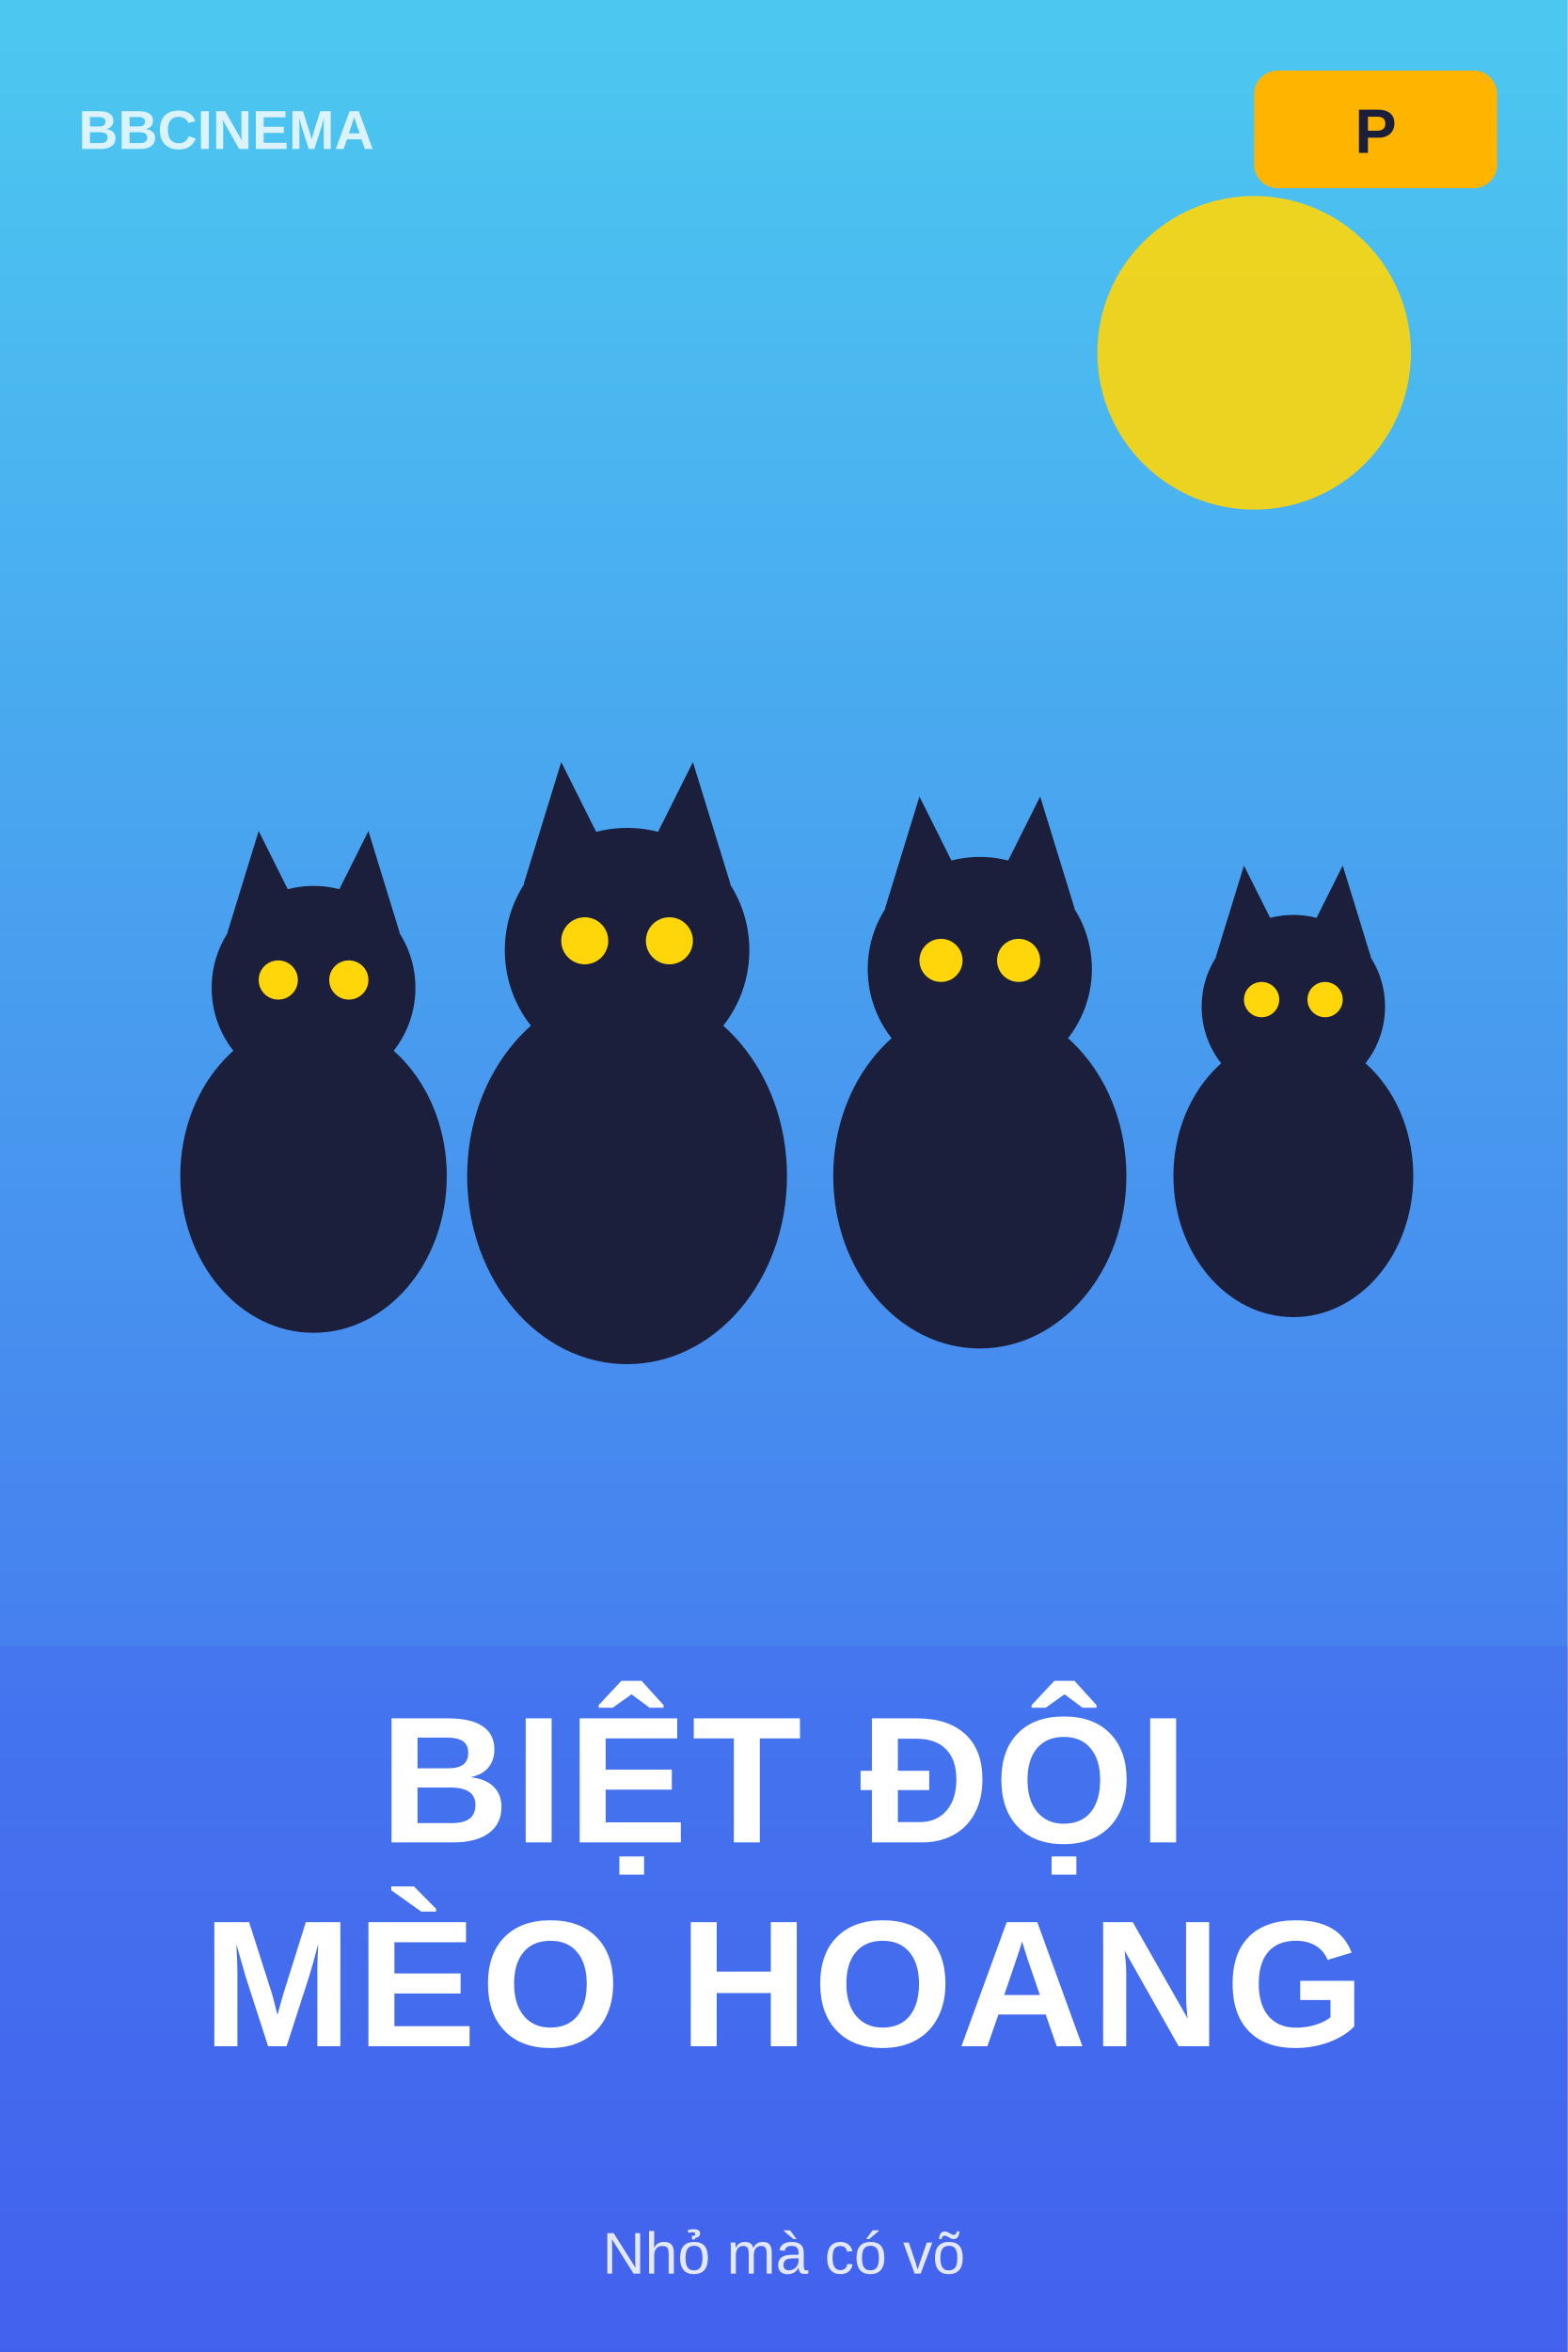
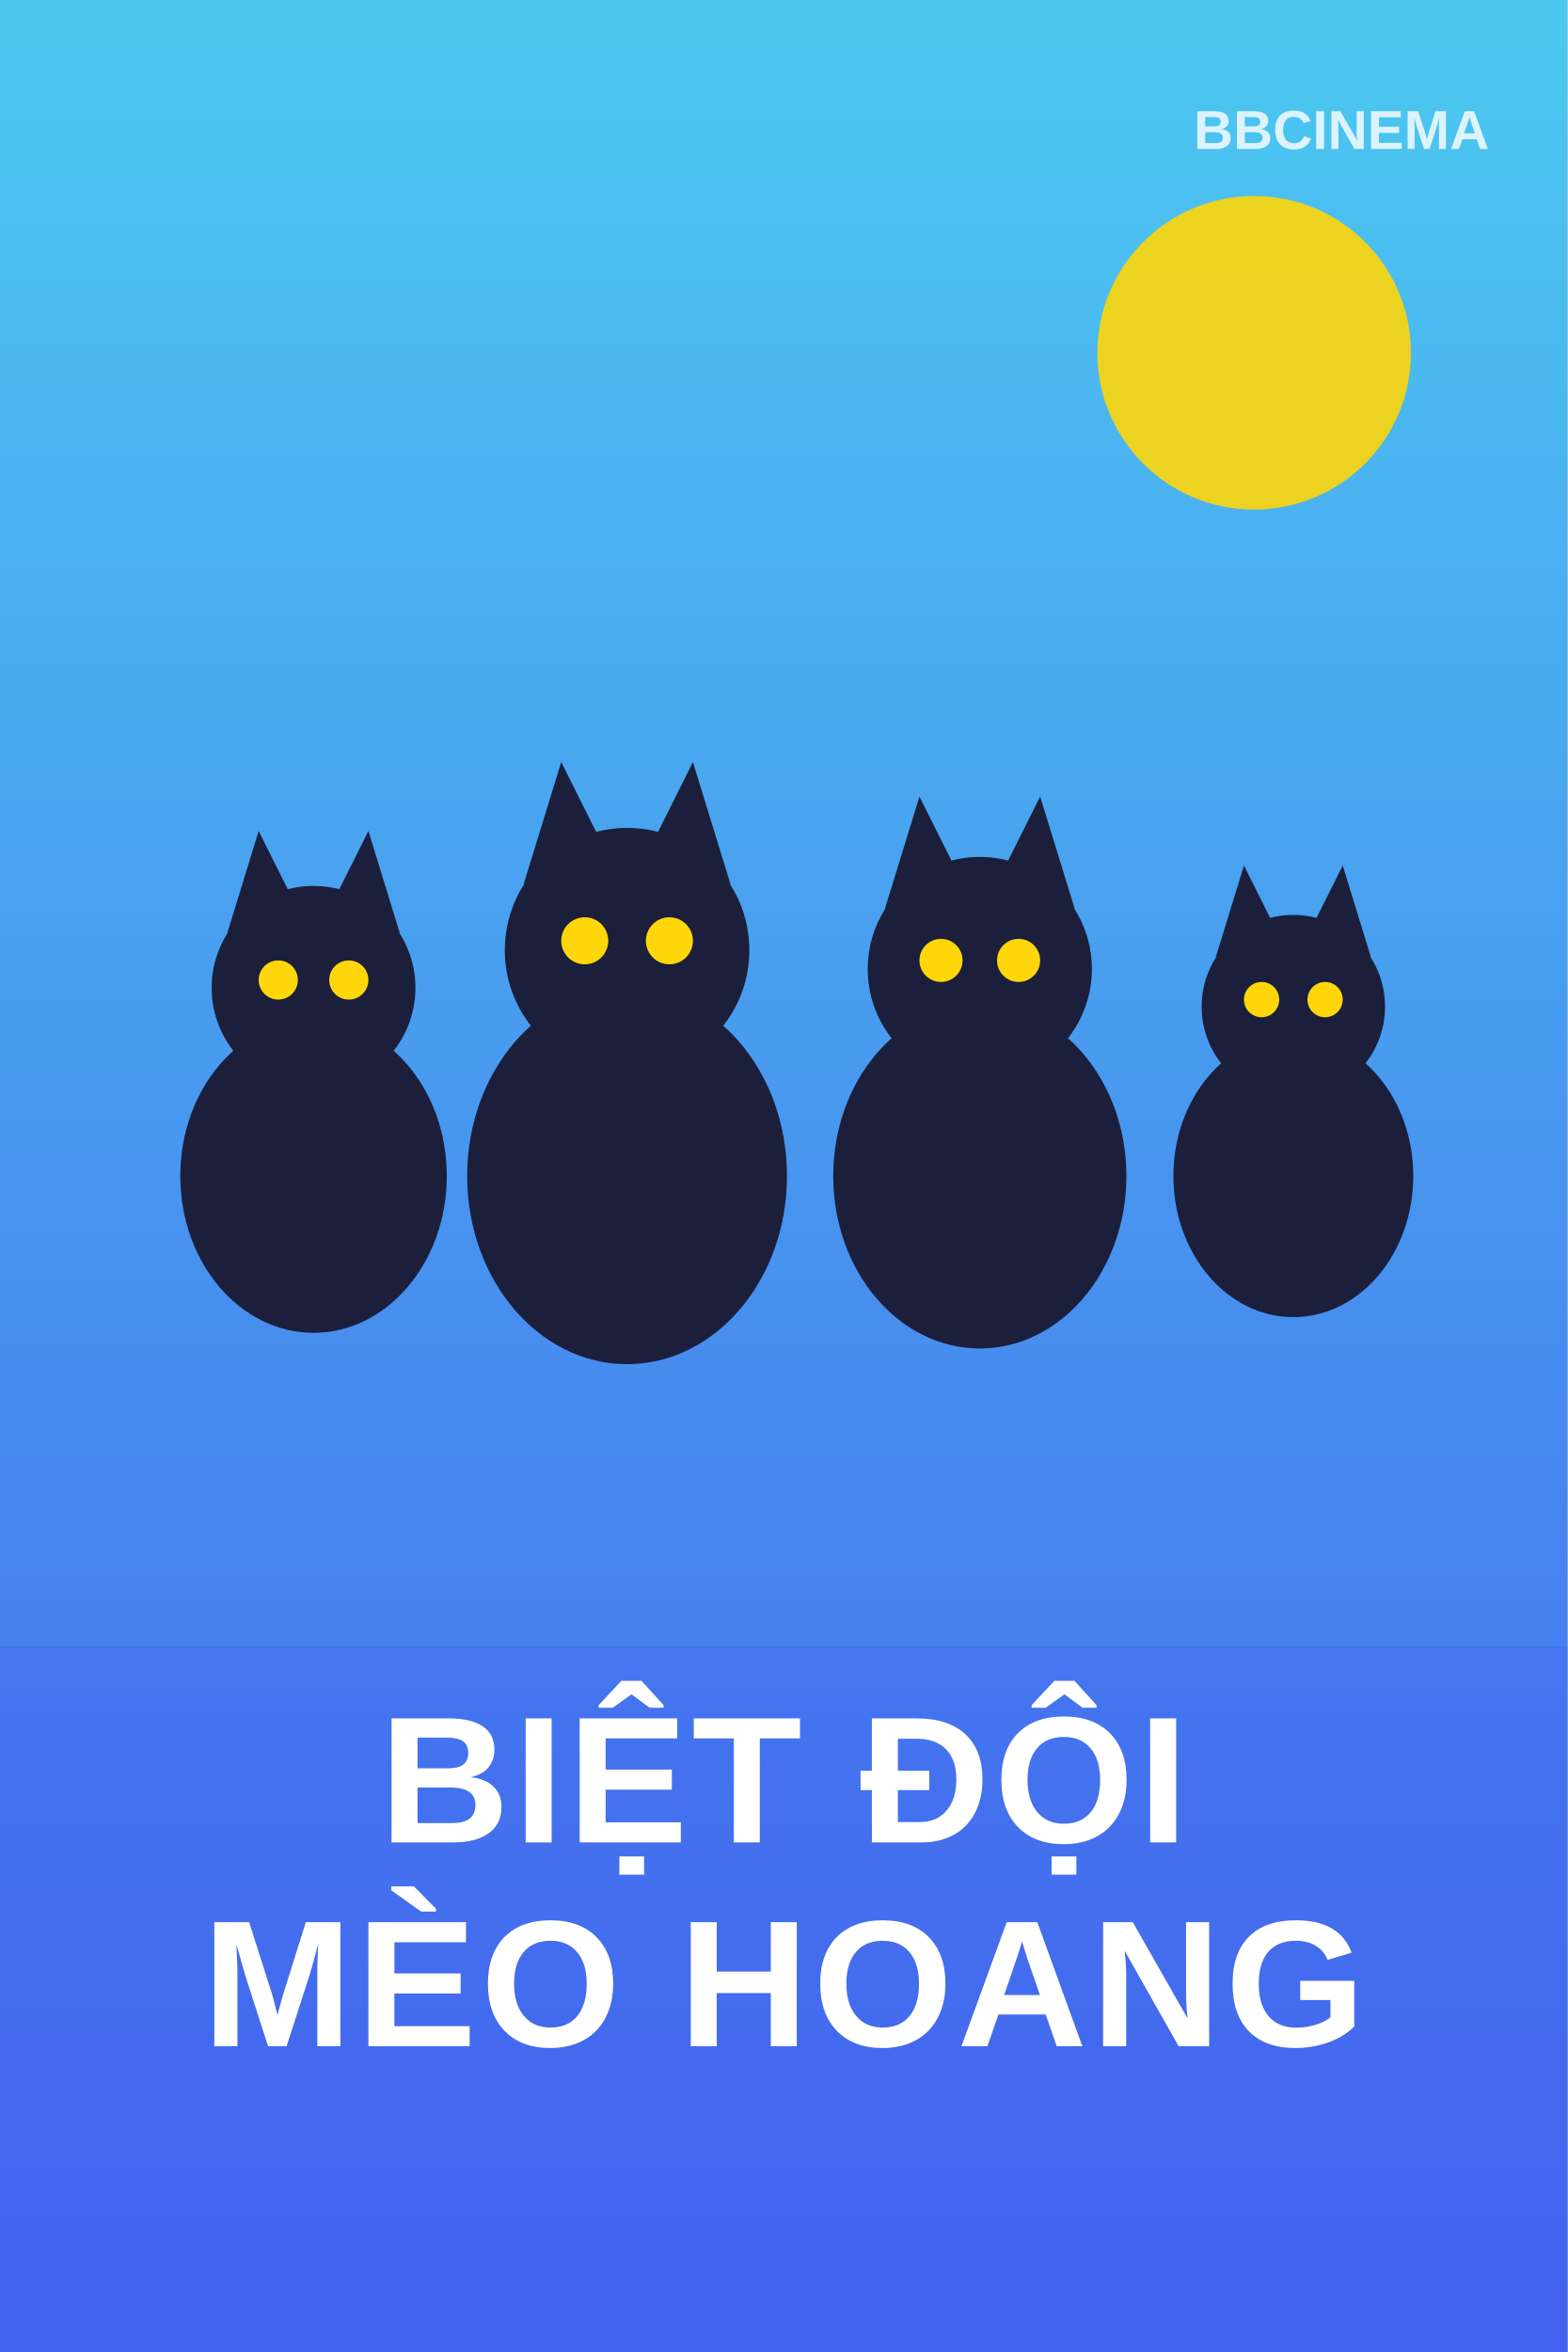
<svg xmlns="http://www.w3.org/2000/svg" viewBox="0 0 400 600" width="400" height="600">
  <defs>
    <linearGradient id="g" x1="0" y1="0" x2="0" y2="1">
      <stop offset="0" stop-color="#4cc9f0" />
      <stop offset="1" stop-color="#4361ee" />
    </linearGradient>
  </defs>
  <rect width="400" height="600" fill="url(#g)" />
  <g transform="translate(80,300) scale(1.0)">
    <ellipse cx="0" cy="0" rx="34" ry="40" fill="#1b1f3b" />
    <circle cx="0" cy="-48" r="26" fill="#1b1f3b" />
    <polygon points="-22,-62 -14,-88 -4,-68" fill="#1b1f3b" />
    <polygon points="22,-62 14,-88 4,-68" fill="#1b1f3b" />
    <circle cx="-9" cy="-50" r="5" fill="#ffd60a" />
    <circle cx="9" cy="-50" r="5" fill="#ffd60a" />
  </g>
  <g transform="translate(160,300) scale(1.2)">
    <ellipse cx="0" cy="0" rx="34" ry="40" fill="#1b1f3b" />
    <circle cx="0" cy="-48" r="26" fill="#1b1f3b" />
    <polygon points="-22,-62 -14,-88 -4,-68" fill="#1b1f3b" />
    <polygon points="22,-62 14,-88 4,-68" fill="#1b1f3b" />
    <circle cx="-9" cy="-50" r="5" fill="#ffd60a" />
    <circle cx="9" cy="-50" r="5" fill="#ffd60a" />
  </g>
  <g transform="translate(250,300) scale(1.1)">
    <ellipse cx="0" cy="0" rx="34" ry="40" fill="#1b1f3b" />
    <circle cx="0" cy="-48" r="26" fill="#1b1f3b" />
    <polygon points="-22,-62 -14,-88 -4,-68" fill="#1b1f3b" />
    <polygon points="22,-62 14,-88 4,-68" fill="#1b1f3b" />
    <circle cx="-9" cy="-50" r="5" fill="#ffd60a" />
    <circle cx="9" cy="-50" r="5" fill="#ffd60a" />
  </g>
  <g transform="translate(330,300) scale(0.9)">
    <ellipse cx="0" cy="0" rx="34" ry="40" fill="#1b1f3b" />
    <circle cx="0" cy="-48" r="26" fill="#1b1f3b" />
    <polygon points="-22,-62 -14,-88 -4,-68" fill="#1b1f3b" />
    <polygon points="22,-62 14,-88 4,-68" fill="#1b1f3b" />
    <circle cx="-9" cy="-50" r="5" fill="#ffd60a" />
    <circle cx="9" cy="-50" r="5" fill="#ffd60a" />
  </g>
  <circle cx="320" cy="90" r="40" fill="#ffd60a" opacity="0.9" />
  <rect x="0" y="420" width="400" height="180" fill="#4361ee" opacity="0.35" />
  <text x="200" y="470" text-anchor="middle" font-family="'Be Vietnam Pro', 'Segoe UI', Arial, sans-serif" font-size="46" font-weight="800" letter-spacing="1" fill="#ffffff">BIỆT ĐỘI</text>
  <text x="200" y="522" text-anchor="middle" font-family="'Be Vietnam Pro', 'Segoe UI', Arial, sans-serif" font-size="46" font-weight="800" letter-spacing="1" fill="#ffffff">MÈO HOANG</text>
-   <text x="200" y="580" text-anchor="middle" font-family="'Be Vietnam Pro', 'Segoe UI', Arial, sans-serif" font-size="15" fill="#ffffff" opacity="0.85">Nhỏ mà có võ</text>
-   <rect x="320" y="18" width="62" height="30" rx="6" fill="#ffb400" />
-   <text x="351" y="39" text-anchor="middle" font-family="'Be Vietnam Pro', 'Segoe UI', Arial, sans-serif" font-size="16" font-weight="800" fill="#1b1f3b">P</text>
-   <text x="20" y="38" font-family="'Be Vietnam Pro', 'Segoe UI', Arial, sans-serif" font-size="14" font-weight="800" fill="#ffffff" opacity="0.8">BBCINEMA</text>
+   <text x="380" y="38" text-anchor="end" font-family="'Be Vietnam Pro', 'Segoe UI', Arial, sans-serif" font-size="14" font-weight="800" fill="#ffffff" opacity="0.8">BBCINEMA</text>
</svg>
